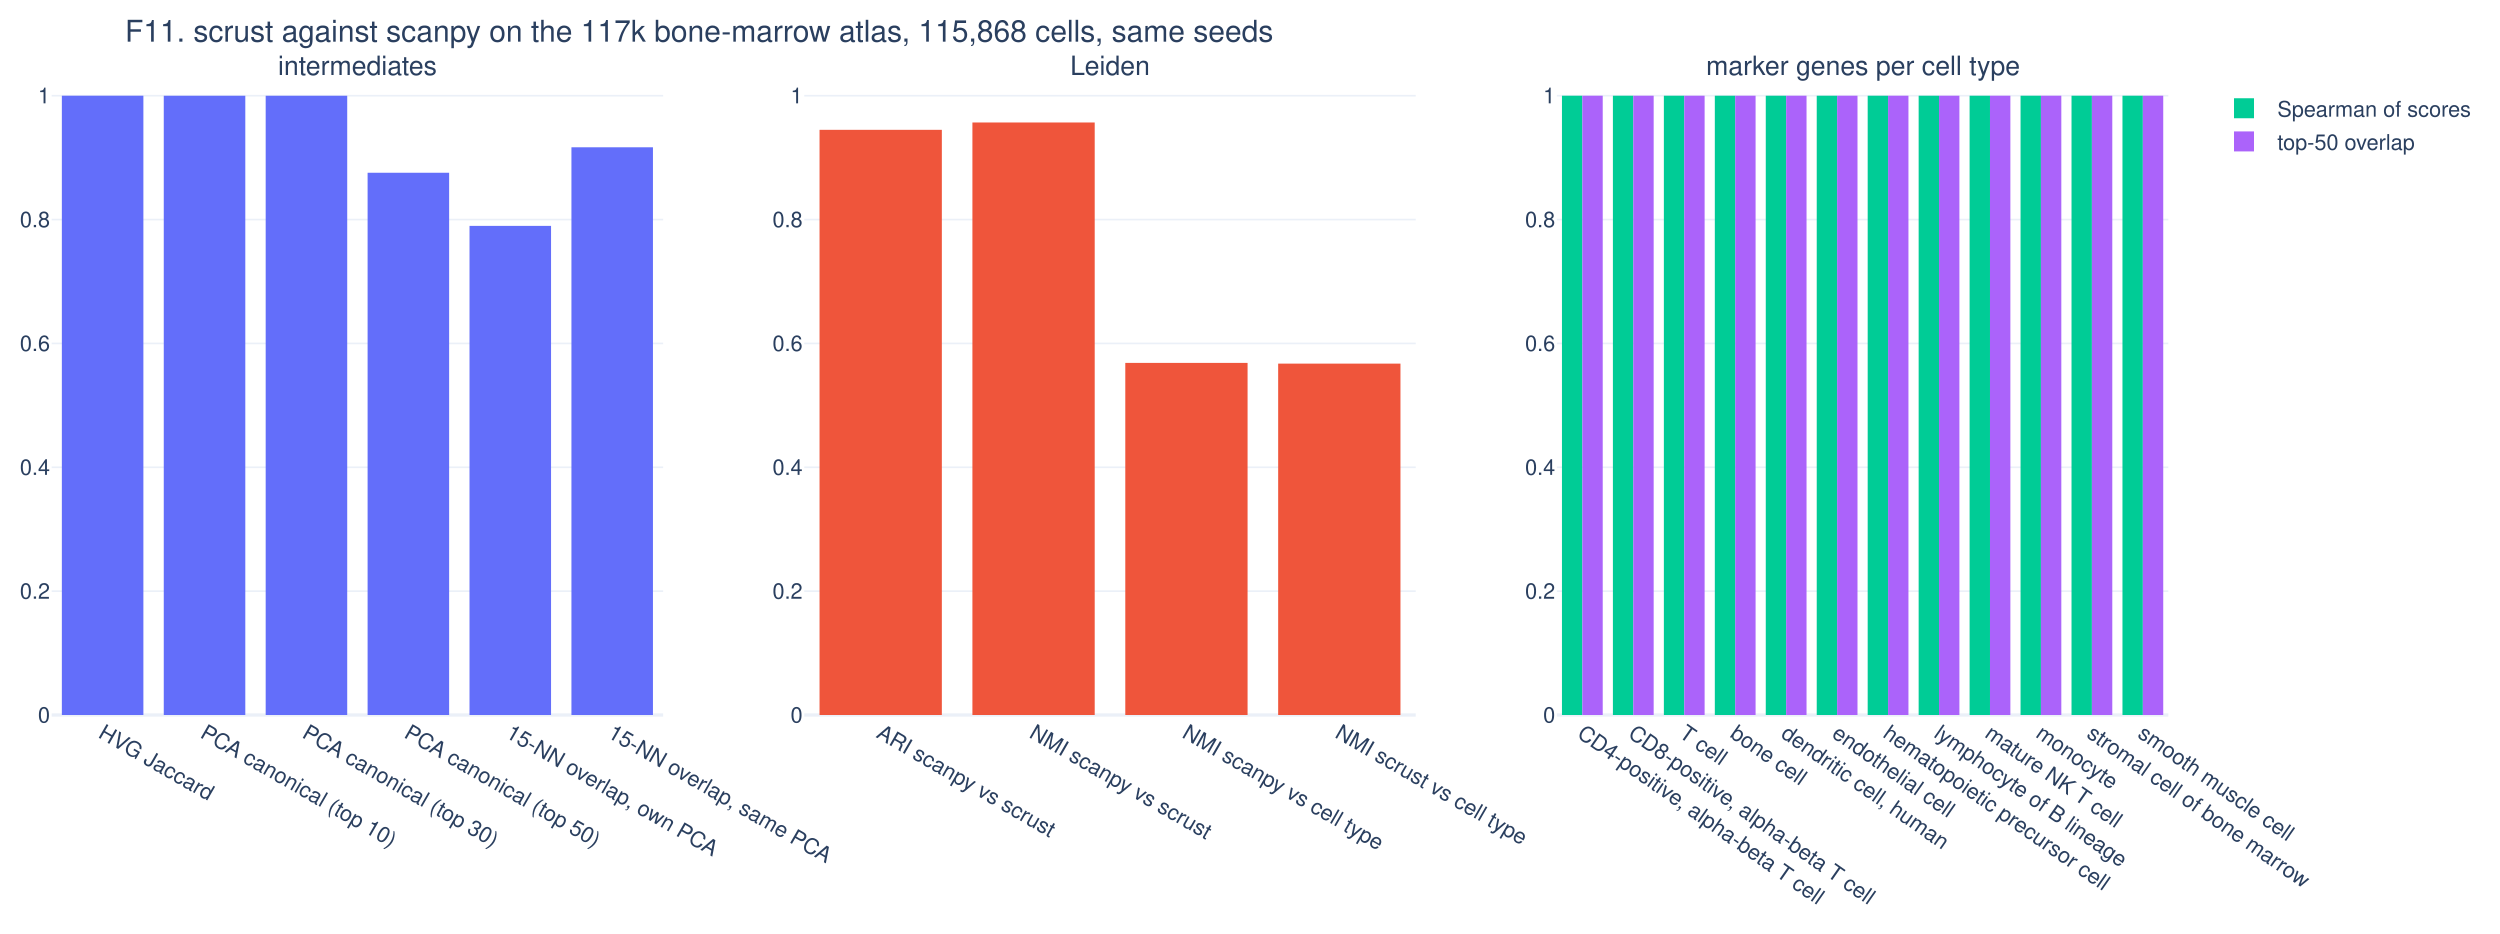
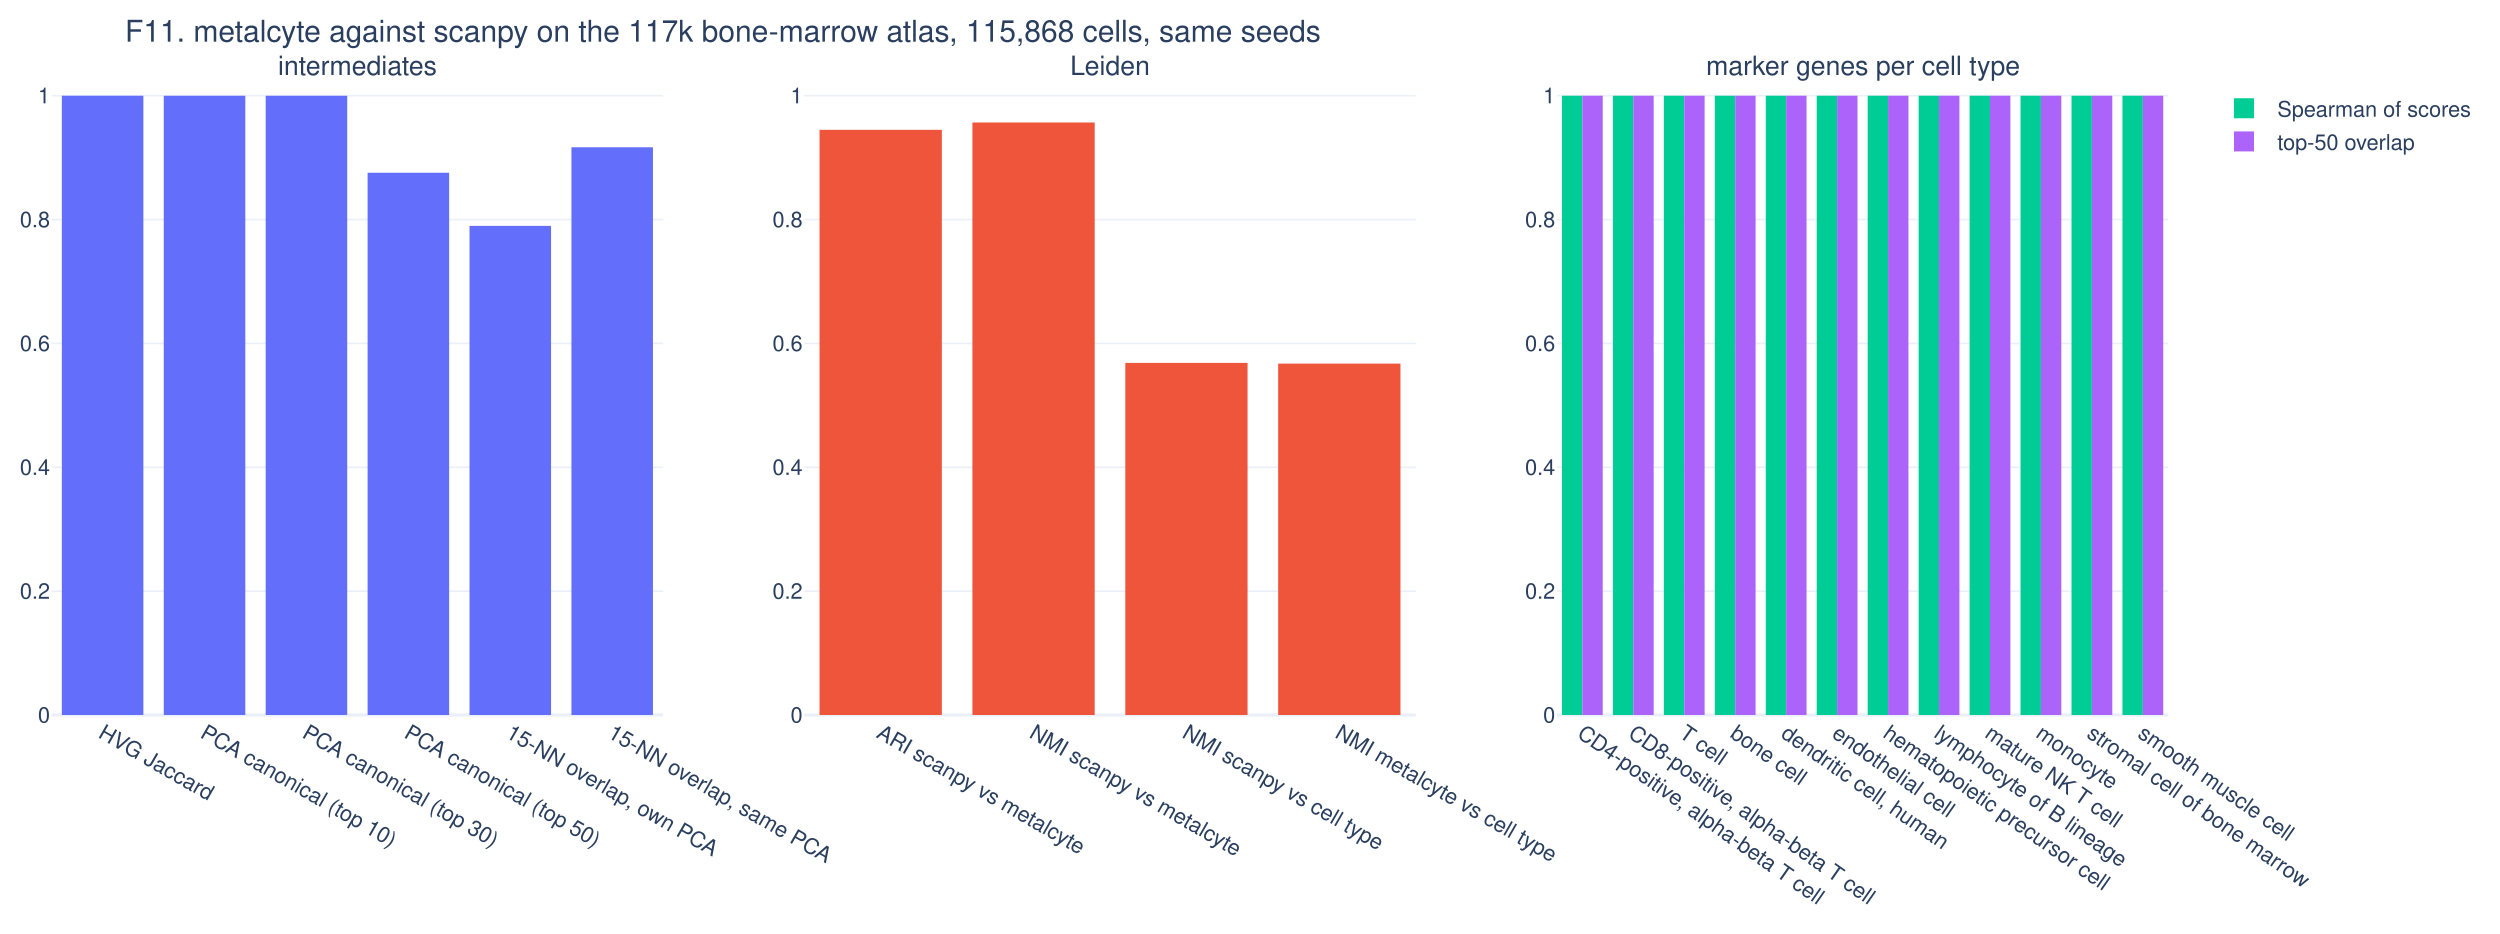
<svg xmlns="http://www.w3.org/2000/svg" class="main-svg" width="1500" height="560" style="" viewBox="0 0 1500 560">
  <rect x="0" y="0" width="1500" height="560" style="fill: rgb(255, 255, 255); fill-opacity: 1;" />
-   <defs id="defs-ad8822">
+   <defs id="defs-e09f3f">
    <g class="clips">
-       <clipPath id="clipad8822xyplot" class="plotclip">
+       <clipPath id="clipe09f3fxyplot" class="plotclip">
        <rect width="366.889" height="379" />
      </clipPath>
-       <clipPath id="clipad8822x2y2plot" class="plotclip">
+       <clipPath id="clipe09f3fx2y2plot" class="plotclip">
        <rect width="366.889" height="379" />
      </clipPath>
-       <clipPath id="clipad8822x3y3plot" class="plotclip">
+       <clipPath id="clipe09f3fx3y3plot" class="plotclip">
        <rect width="366.889" height="379" />
      </clipPath>
-       <clipPath class="axesclip" id="clipad8822x">
+       <clipPath class="axesclip" id="clipe09f3fx">
        <rect x="31" y="0" width="366.889" height="560" />
      </clipPath>
-       <clipPath class="axesclip" id="clipad8822y">
+       <clipPath class="axesclip" id="clipe09f3fy">
        <rect x="0" y="50" width="1500" height="379" />
      </clipPath>
-       <clipPath class="axesclip" id="clipad8822xy">
+       <clipPath class="axesclip" id="clipe09f3fxy">
        <rect x="31" y="50" width="366.889" height="379" />
      </clipPath>
-       <clipPath class="axesclip" id="clipad8822y2">
+       <clipPath class="axesclip" id="clipe09f3fy2">
        <rect x="0" y="50" width="1500" height="379" />
      </clipPath>
-       <clipPath class="axesclip" id="clipad8822xy2">
+       <clipPath class="axesclip" id="clipe09f3fxy2">
        <rect x="31" y="50" width="366.889" height="379" />
      </clipPath>
-       <clipPath class="axesclip" id="clipad8822y3">
+       <clipPath class="axesclip" id="clipe09f3fy3">
        <rect x="0" y="50" width="1500" height="379" />
      </clipPath>
-       <clipPath class="axesclip" id="clipad8822xy3">
+       <clipPath class="axesclip" id="clipe09f3fxy3">
        <rect x="31" y="50" width="366.889" height="379" />
      </clipPath>
-       <clipPath class="axesclip" id="clipad8822x2">
+       <clipPath class="axesclip" id="clipe09f3fx2">
        <rect x="482.556" y="0" width="366.889" height="560" />
      </clipPath>
-       <clipPath class="axesclip" id="clipad8822x2y">
+       <clipPath class="axesclip" id="clipe09f3fx2y">
        <rect x="482.556" y="50" width="366.889" height="379" />
      </clipPath>
-       <clipPath class="axesclip" id="clipad8822x2y2">
+       <clipPath class="axesclip" id="clipe09f3fx2y2">
        <rect x="482.556" y="50" width="366.889" height="379" />
      </clipPath>
-       <clipPath class="axesclip" id="clipad8822x2y3">
+       <clipPath class="axesclip" id="clipe09f3fx2y3">
        <rect x="482.556" y="50" width="366.889" height="379" />
      </clipPath>
-       <clipPath class="axesclip" id="clipad8822x3">
+       <clipPath class="axesclip" id="clipe09f3fx3">
        <rect x="934.111" y="0" width="366.889" height="560" />
      </clipPath>
-       <clipPath class="axesclip" id="clipad8822x3y">
+       <clipPath class="axesclip" id="clipe09f3fx3y">
        <rect x="934.111" y="50" width="366.889" height="379" />
      </clipPath>
-       <clipPath class="axesclip" id="clipad8822x3y2">
+       <clipPath class="axesclip" id="clipe09f3fx3y2">
        <rect x="934.111" y="50" width="366.889" height="379" />
      </clipPath>
-       <clipPath class="axesclip" id="clipad8822x3y3">
+       <clipPath class="axesclip" id="clipe09f3fx3y3">
        <rect x="934.111" y="50" width="366.889" height="379" />
      </clipPath>
    </g>
    <g class="gradients" />
    <g class="patterns" />
  </defs>
  <g class="bglayer" />
  <g class="layer-below">
    <g class="imagelayer" />
    <g class="shapelayer" />
  </g>
  <g class="cartesianlayer">
    <g class="subplot xy">
      <g class="layer-subplot">
        <g class="shapelayer" />
        <g class="imagelayer" />
      </g>
      <g class="minor-gridlayer">
        <g class="x" />
        <g class="y" />
      </g>
      <g class="gridlayer">
        <g class="x" />
        <g class="y">
          <path class="ygrid crisp" transform="translate(0,354.69)" d="M31,0h366.889" style="stroke: rgb(235, 240, 248); stroke-opacity: 1; stroke-width: 1px;" />
          <path class="ygrid crisp" transform="translate(0,280.37)" d="M31,0h366.889" style="stroke: rgb(235, 240, 248); stroke-opacity: 1; stroke-width: 1px;" />
          <path class="ygrid crisp" transform="translate(0,206.06)" d="M31,0h366.889" style="stroke: rgb(235, 240, 248); stroke-opacity: 1; stroke-width: 1px;" />
          <path class="ygrid crisp" transform="translate(0,131.75)" d="M31,0h366.889" style="stroke: rgb(235, 240, 248); stroke-opacity: 1; stroke-width: 1px;" />
          <path class="ygrid crisp" transform="translate(0,57.43)" d="M31,0h366.889" style="stroke: rgb(235, 240, 248); stroke-opacity: 1; stroke-width: 1px;" />
        </g>
      </g>
      <g class="zerolinelayer">
        <path class="yzl zl crisp" transform="translate(0,429)" d="M31,0h366.889" style="stroke: rgb(235, 240, 248); stroke-opacity: 1; stroke-width: 2px;" />
      </g>
      <g class="layer-between">
        <g class="shapelayer" />
        <g class="imagelayer" />
      </g>
      <path class="xlines-below" />
      <path class="ylines-below" />
      <g class="overlines-below" />
      <g class="xaxislayer-below" />
      <g class="yaxislayer-below" />
      <g class="overaxes-below" />
      <g class="overplot">
-         <g class="xy" transform="translate(31,50)" clip-path="url(#clipad8822xyplot)">
+         <g class="xy" transform="translate(31,50)" clip-path="url(#clipe09f3fxyplot)">
          <g class="barlayer mlayer">
            <g class="trace bars" style="opacity: 1;">
              <g class="points">
                <g class="point">
                  <path d="M6.11,379V7.43H55.03V379Z" style="vector-effect: none; opacity: 1; stroke-width: 0px; fill: rgb(99, 110, 250); fill-opacity: 1;" />
                </g>
                <g class="point">
                  <path d="M67.26,379V7.45H116.18V379Z" style="vector-effect: none; opacity: 1; stroke-width: 0px; fill: rgb(99, 110, 250); fill-opacity: 1;" />
                </g>
                <g class="point">
                  <path d="M128.41,379V7.45H177.33V379Z" style="vector-effect: none; opacity: 1; stroke-width: 0px; fill: rgb(99, 110, 250); fill-opacity: 1;" />
                </g>
                <g class="point">
                  <path d="M189.56,379V53.65H238.48V379Z" style="vector-effect: none; opacity: 1; stroke-width: 0px; fill: rgb(99, 110, 250); fill-opacity: 1;" />
                </g>
                <g class="point">
                  <path d="M250.71,379V85.53H299.63V379Z" style="vector-effect: none; opacity: 1; stroke-width: 0px; fill: rgb(99, 110, 250); fill-opacity: 1;" />
                </g>
                <g class="point">
                  <path d="M311.86,379V38.37H360.77V379Z" style="vector-effect: none; opacity: 1; stroke-width: 0px; fill: rgb(99, 110, 250); fill-opacity: 1;" />
                </g>
              </g>
            </g>
          </g>
        </g>
      </g>
      <g class="zerolinelayer-above" />
      <path class="xlines-above crisp" d="M0,0" style="fill: none;" />
      <path class="ylines-above crisp" d="M0,0" style="fill: none;" />
      <g class="overlines-above" />
      <g class="xaxislayer-above">
        <g class="xtick">
          <text text-anchor="start" x="0" y="443" transform="translate(61.57,0) rotate(30,0,436.5)" style="font-family: 'Helvetica Neue', Helvetica, Arial, sans-serif; font-size: 13px; fill: rgb(42, 63, 95); fill-opacity: 1; white-space: pre;">HVG Jaccard</text>
        </g>
        <g class="xtick">
          <text text-anchor="start" x="0" y="443" transform="translate(122.72,0) rotate(30,0,436.5)" style="font-family: 'Helvetica Neue', Helvetica, Arial, sans-serif; font-size: 13px; fill: rgb(42, 63, 95); fill-opacity: 1; white-space: pre;">PCA canonical (top 10)</text>
        </g>
        <g class="xtick">
          <text text-anchor="start" x="0" y="443" transform="translate(183.87,0) rotate(30,0,436.5)" style="font-family: 'Helvetica Neue', Helvetica, Arial, sans-serif; font-size: 13px; fill: rgb(42, 63, 95); fill-opacity: 1; white-space: pre;">PCA canonical (top 30)</text>
        </g>
        <g class="xtick">
          <text text-anchor="start" x="0" y="443" transform="translate(245.02,0) rotate(30,0,436.5)" style="font-family: 'Helvetica Neue', Helvetica, Arial, sans-serif; font-size: 13px; fill: rgb(42, 63, 95); fill-opacity: 1; white-space: pre;">PCA canonical (top 50)</text>
        </g>
        <g class="xtick">
          <text text-anchor="start" x="0" y="443" transform="translate(306.17,0) rotate(30,0,436.5)" style="font-family: 'Helvetica Neue', Helvetica, Arial, sans-serif; font-size: 13px; fill: rgb(42, 63, 95); fill-opacity: 1; white-space: pre;">15-NN overlap, own PCA</text>
        </g>
        <g class="xtick">
          <text text-anchor="start" x="0" y="443" transform="translate(367.31,0) rotate(30,0,436.5)" style="font-family: 'Helvetica Neue', Helvetica, Arial, sans-serif; font-size: 13px; fill: rgb(42, 63, 95); fill-opacity: 1; white-space: pre;">15-NN overlap, same PCA</text>
        </g>
      </g>
      <g class="yaxislayer-above">
        <g class="ytick">
          <text text-anchor="end" x="30" y="4.55" transform="translate(0,429)" style="font-family: 'Helvetica Neue', Helvetica, Arial, sans-serif; font-size: 13px; fill: rgb(42, 63, 95); fill-opacity: 1; white-space: pre;">0</text>
        </g>
        <g class="ytick">
          <text text-anchor="end" x="30" y="4.55" style="font-family: 'Helvetica Neue', Helvetica, Arial, sans-serif; font-size: 13px; fill: rgb(42, 63, 95); fill-opacity: 1; white-space: pre;" transform="translate(0,354.69)">0.2</text>
        </g>
        <g class="ytick">
          <text text-anchor="end" x="30" y="4.55" style="font-family: 'Helvetica Neue', Helvetica, Arial, sans-serif; font-size: 13px; fill: rgb(42, 63, 95); fill-opacity: 1; white-space: pre;" transform="translate(0,280.37)">0.4</text>
        </g>
        <g class="ytick">
          <text text-anchor="end" x="30" y="4.55" style="font-family: 'Helvetica Neue', Helvetica, Arial, sans-serif; font-size: 13px; fill: rgb(42, 63, 95); fill-opacity: 1; white-space: pre;" transform="translate(0,206.06)">0.6</text>
        </g>
        <g class="ytick">
          <text text-anchor="end" x="30" y="4.55" style="font-family: 'Helvetica Neue', Helvetica, Arial, sans-serif; font-size: 13px; fill: rgb(42, 63, 95); fill-opacity: 1; white-space: pre;" transform="translate(0,131.75)">0.8</text>
        </g>
        <g class="ytick">
          <text text-anchor="end" x="30" y="4.55" style="font-family: 'Helvetica Neue', Helvetica, Arial, sans-serif; font-size: 13px; fill: rgb(42, 63, 95); fill-opacity: 1; white-space: pre;" transform="translate(0,57.43)">1</text>
        </g>
      </g>
      <g class="overaxes-above" />
    </g>
    <g class="subplot x2y2">
      <g class="layer-subplot">
        <g class="shapelayer" />
        <g class="imagelayer" />
      </g>
      <g class="minor-gridlayer">
        <g class="x2" />
        <g class="y2" />
      </g>
      <g class="gridlayer">
        <g class="x2" />
        <g class="y2">
          <path class="y2grid crisp" transform="translate(0,354.69)" d="M482.556,0h366.889" style="stroke: rgb(235, 240, 248); stroke-opacity: 1; stroke-width: 1px;" />
          <path class="y2grid crisp" transform="translate(0,280.37)" d="M482.556,0h366.889" style="stroke: rgb(235, 240, 248); stroke-opacity: 1; stroke-width: 1px;" />
          <path class="y2grid crisp" transform="translate(0,206.06)" d="M482.556,0h366.889" style="stroke: rgb(235, 240, 248); stroke-opacity: 1; stroke-width: 1px;" />
          <path class="y2grid crisp" transform="translate(0,131.75)" d="M482.556,0h366.889" style="stroke: rgb(235, 240, 248); stroke-opacity: 1; stroke-width: 1px;" />
          <path class="y2grid crisp" transform="translate(0,57.43)" d="M482.556,0h366.889" style="stroke: rgb(235, 240, 248); stroke-opacity: 1; stroke-width: 1px;" />
        </g>
      </g>
      <g class="zerolinelayer">
        <path class="y2zl zl crisp" transform="translate(0,429)" d="M482.556,0h366.889" style="stroke: rgb(235, 240, 248); stroke-opacity: 1; stroke-width: 2px;" />
      </g>
      <g class="layer-between">
        <g class="shapelayer" />
        <g class="imagelayer" />
      </g>
      <path class="xlines-below" />
      <path class="ylines-below" />
      <g class="overlines-below" />
      <g class="xaxislayer-below" />
      <g class="yaxislayer-below" />
      <g class="overaxes-below" />
      <g class="overplot">
-         <g class="x2y2" transform="translate(482.5556,50)" clip-path="url(#clipad8822x2y2plot)">
+         <g class="x2y2" transform="translate(482.5556,50)" clip-path="url(#clipe09f3fx2y2plot)">
          <g class="barlayer mlayer">
            <g class="trace bars" style="opacity: 1;">
              <g class="points">
                <g class="point">
                  <path d="M9.17,379V27.9H82.55V379Z" style="vector-effect: none; opacity: 1; stroke-width: 0px; fill: rgb(239, 85, 59); fill-opacity: 1;" />
                </g>
                <g class="point">
                  <path d="M100.89,379V23.49H174.27V379Z" style="vector-effect: none; opacity: 1; stroke-width: 0px; fill: rgb(239, 85, 59); fill-opacity: 1;" />
                </g>
                <g class="point">
                  <path d="M192.62,379V167.74H265.99V379Z" style="vector-effect: none; opacity: 1; stroke-width: 0px; fill: rgb(239, 85, 59); fill-opacity: 1;" />
                </g>
                <g class="point">
                  <path d="M284.34,379V168.17H357.72V379Z" style="vector-effect: none; opacity: 1; stroke-width: 0px; fill: rgb(239, 85, 59); fill-opacity: 1;" />
                </g>
              </g>
            </g>
          </g>
        </g>
      </g>
      <g class="zerolinelayer-above" />
      <path class="xlines-above crisp" d="M0,0" style="fill: none;" />
      <path class="ylines-above crisp" d="M0,0" style="fill: none;" />
      <g class="overlines-above" />
      <g class="xaxislayer-above">
        <g class="x2tick">
-           <text text-anchor="start" x="0" y="443" transform="translate(528.4156,0) rotate(30,0,436.5)" style="font-family: 'Helvetica Neue', Helvetica, Arial, sans-serif; font-size: 13px; fill: rgb(42, 63, 95); fill-opacity: 1; white-space: pre;">ARI scanpy vs scrust</text>
+           <text text-anchor="start" x="0" y="443" transform="translate(528.4156,0) rotate(30,0,436.5)" style="font-family: 'Helvetica Neue', Helvetica, Arial, sans-serif; font-size: 13px; fill: rgb(42, 63, 95); fill-opacity: 1; white-space: pre;">ARI scanpy vs metalcyte</text>
        </g>
        <g class="x2tick">
-           <text text-anchor="start" x="0" y="443" transform="translate(620.1356,0) rotate(30,0,436.5)" style="font-family: 'Helvetica Neue', Helvetica, Arial, sans-serif; font-size: 13px; fill: rgb(42, 63, 95); fill-opacity: 1; white-space: pre;">NMI scanpy vs scrust</text>
+           <text text-anchor="start" x="0" y="443" transform="translate(620.1356,0) rotate(30,0,436.5)" style="font-family: 'Helvetica Neue', Helvetica, Arial, sans-serif; font-size: 13px; fill: rgb(42, 63, 95); fill-opacity: 1; white-space: pre;">NMI scanpy vs metalcyte</text>
        </g>
        <g class="x2tick">
          <text text-anchor="start" x="0" y="443" transform="translate(711.8656,0) rotate(30,0,436.5)" style="font-family: 'Helvetica Neue', Helvetica, Arial, sans-serif; font-size: 13px; fill: rgb(42, 63, 95); fill-opacity: 1; white-space: pre;">NMI scanpy vs cell type</text>
        </g>
        <g class="x2tick">
-           <text text-anchor="start" x="0" y="443" transform="translate(803.5856,0) rotate(30,0,436.5)" style="font-family: 'Helvetica Neue', Helvetica, Arial, sans-serif; font-size: 13px; fill: rgb(42, 63, 95); fill-opacity: 1; white-space: pre;">NMI scrust vs cell type</text>
+           <text text-anchor="start" x="0" y="443" transform="translate(803.5856,0) rotate(30,0,436.5)" style="font-family: 'Helvetica Neue', Helvetica, Arial, sans-serif; font-size: 13px; fill: rgb(42, 63, 95); fill-opacity: 1; white-space: pre;">NMI metalcyte vs cell type</text>
        </g>
      </g>
      <g class="yaxislayer-above">
        <g class="y2tick">
          <text text-anchor="end" x="481.556" y="4.55" transform="translate(0,429)" style="font-family: 'Helvetica Neue', Helvetica, Arial, sans-serif; font-size: 13px; fill: rgb(42, 63, 95); fill-opacity: 1; white-space: pre;">0</text>
        </g>
        <g class="y2tick">
          <text text-anchor="end" x="481.556" y="4.55" style="font-family: 'Helvetica Neue', Helvetica, Arial, sans-serif; font-size: 13px; fill: rgb(42, 63, 95); fill-opacity: 1; white-space: pre;" transform="translate(0,354.69)">0.2</text>
        </g>
        <g class="y2tick">
          <text text-anchor="end" x="481.556" y="4.55" style="font-family: 'Helvetica Neue', Helvetica, Arial, sans-serif; font-size: 13px; fill: rgb(42, 63, 95); fill-opacity: 1; white-space: pre;" transform="translate(0,280.37)">0.4</text>
        </g>
        <g class="y2tick">
          <text text-anchor="end" x="481.556" y="4.55" style="font-family: 'Helvetica Neue', Helvetica, Arial, sans-serif; font-size: 13px; fill: rgb(42, 63, 95); fill-opacity: 1; white-space: pre;" transform="translate(0,206.06)">0.6</text>
        </g>
        <g class="y2tick">
          <text text-anchor="end" x="481.556" y="4.55" style="font-family: 'Helvetica Neue', Helvetica, Arial, sans-serif; font-size: 13px; fill: rgb(42, 63, 95); fill-opacity: 1; white-space: pre;" transform="translate(0,131.75)">0.8</text>
        </g>
        <g class="y2tick">
          <text text-anchor="end" x="481.556" y="4.55" style="font-family: 'Helvetica Neue', Helvetica, Arial, sans-serif; font-size: 13px; fill: rgb(42, 63, 95); fill-opacity: 1; white-space: pre;" transform="translate(0,57.43)">1</text>
        </g>
      </g>
      <g class="overaxes-above" />
    </g>
    <g class="subplot x3y3">
      <g class="layer-subplot">
        <g class="shapelayer" />
        <g class="imagelayer" />
      </g>
      <g class="minor-gridlayer">
        <g class="x3" />
        <g class="y3" />
      </g>
      <g class="gridlayer">
        <g class="x3" />
        <g class="y3">
          <path class="y3grid crisp" transform="translate(0,354.69)" d="M934.111,0h366.889" style="stroke: rgb(235, 240, 248); stroke-opacity: 1; stroke-width: 1px;" />
          <path class="y3grid crisp" transform="translate(0,280.37)" d="M934.111,0h366.889" style="stroke: rgb(235, 240, 248); stroke-opacity: 1; stroke-width: 1px;" />
          <path class="y3grid crisp" transform="translate(0,206.06)" d="M934.111,0h366.889" style="stroke: rgb(235, 240, 248); stroke-opacity: 1; stroke-width: 1px;" />
          <path class="y3grid crisp" transform="translate(0,131.75)" d="M934.111,0h366.889" style="stroke: rgb(235, 240, 248); stroke-opacity: 1; stroke-width: 1px;" />
          <path class="y3grid crisp" transform="translate(0,57.43)" d="M934.111,0h366.889" style="stroke: rgb(235, 240, 248); stroke-opacity: 1; stroke-width: 1px;" />
        </g>
      </g>
      <g class="zerolinelayer">
        <path class="y3zl zl crisp" transform="translate(0,429)" d="M934.111,0h366.889" style="stroke: rgb(235, 240, 248); stroke-opacity: 1; stroke-width: 2px;" />
      </g>
      <g class="layer-between">
        <g class="shapelayer" />
        <g class="imagelayer" />
      </g>
      <path class="xlines-below" />
      <path class="ylines-below" />
      <g class="overlines-below" />
      <g class="xaxislayer-below" />
      <g class="yaxislayer-below" />
      <g class="overaxes-below" />
      <g class="overplot">
-         <g class="x3y3" transform="translate(934.1111,50)" clip-path="url(#clipad8822x3y3plot)">
+         <g class="x3y3" transform="translate(934.1111,50)" clip-path="url(#clipe09f3fx3y3plot)">
          <g class="barlayer mlayer">
            <g class="trace bars" style="opacity: 1;">
              <g class="points">
                <g class="point">
                  <path d="M3.06,379V7.43H15.29V379Z" style="vector-effect: none; opacity: 1; stroke-width: 0px; fill: rgb(0, 204, 150); fill-opacity: 1;" />
                </g>
                <g class="point">
                  <path d="M33.63,379V7.43H45.86V379Z" style="vector-effect: none; opacity: 1; stroke-width: 0px; fill: rgb(0, 204, 150); fill-opacity: 1;" />
                </g>
                <g class="point">
                  <path d="M64.21,379V7.43H76.44V379Z" style="vector-effect: none; opacity: 1; stroke-width: 0px; fill: rgb(0, 204, 150); fill-opacity: 1;" />
                </g>
                <g class="point">
                  <path d="M94.78,379V7.43H107.01V379Z" style="vector-effect: none; opacity: 1; stroke-width: 0px; fill: rgb(0, 204, 150); fill-opacity: 1;" />
                </g>
                <g class="point">
                  <path d="M125.35,379V7.43H137.58V379Z" style="vector-effect: none; opacity: 1; stroke-width: 0px; fill: rgb(0, 204, 150); fill-opacity: 1;" />
                </g>
                <g class="point">
                  <path d="M155.93,379V7.43H168.16V379Z" style="vector-effect: none; opacity: 1; stroke-width: 0px; fill: rgb(0, 204, 150); fill-opacity: 1;" />
                </g>
                <g class="point">
                  <path d="M186.5,379V7.43H198.73V379Z" style="vector-effect: none; opacity: 1; stroke-width: 0px; fill: rgb(0, 204, 150); fill-opacity: 1;" />
                </g>
                <g class="point">
                  <path d="M217.08,379V7.43H229.31V379Z" style="vector-effect: none; opacity: 1; stroke-width: 0px; fill: rgb(0, 204, 150); fill-opacity: 1;" />
                </g>
                <g class="point">
                  <path d="M247.65,379V7.43H259.88V379Z" style="vector-effect: none; opacity: 1; stroke-width: 0px; fill: rgb(0, 204, 150); fill-opacity: 1;" />
                </g>
                <g class="point">
                  <path d="M278.22,379V7.43H290.45V379Z" style="vector-effect: none; opacity: 1; stroke-width: 0px; fill: rgb(0, 204, 150); fill-opacity: 1;" />
                </g>
                <g class="point">
                  <path d="M308.8,379V7.43H321.03V379Z" style="vector-effect: none; opacity: 1; stroke-width: 0px; fill: rgb(0, 204, 150); fill-opacity: 1;" />
                </g>
                <g class="point">
                  <path d="M339.37,379V7.43H351.6V379Z" style="vector-effect: none; opacity: 1; stroke-width: 0px; fill: rgb(0, 204, 150); fill-opacity: 1;" />
                </g>
              </g>
            </g>
            <g class="trace bars" style="opacity: 1;">
              <g class="points">
                <g class="point">
                  <path d="M15.29,379V7.43H27.52V379Z" style="vector-effect: none; opacity: 1; stroke-width: 0px; fill: rgb(171, 99, 250); fill-opacity: 1;" />
                </g>
                <g class="point">
                  <path d="M45.86,379V7.43H58.09V379Z" style="vector-effect: none; opacity: 1; stroke-width: 0px; fill: rgb(171, 99, 250); fill-opacity: 1;" />
                </g>
                <g class="point">
                  <path d="M76.44,379V7.43H88.66V379Z" style="vector-effect: none; opacity: 1; stroke-width: 0px; fill: rgb(171, 99, 250); fill-opacity: 1;" />
                </g>
                <g class="point">
                  <path d="M107.01,379V7.43H119.24V379Z" style="vector-effect: none; opacity: 1; stroke-width: 0px; fill: rgb(171, 99, 250); fill-opacity: 1;" />
                </g>
                <g class="point">
                  <path d="M137.58,379V7.43H149.81V379Z" style="vector-effect: none; opacity: 1; stroke-width: 0px; fill: rgb(171, 99, 250); fill-opacity: 1;" />
                </g>
                <g class="point">
                  <path d="M168.16,379V7.43H180.39V379Z" style="vector-effect: none; opacity: 1; stroke-width: 0px; fill: rgb(171, 99, 250); fill-opacity: 1;" />
                </g>
                <g class="point">
                  <path d="M198.73,379V7.43H210.96V379Z" style="vector-effect: none; opacity: 1; stroke-width: 0px; fill: rgb(171, 99, 250); fill-opacity: 1;" />
                </g>
                <g class="point">
                  <path d="M229.31,379V7.43H241.54V379Z" style="vector-effect: none; opacity: 1; stroke-width: 0px; fill: rgb(171, 99, 250); fill-opacity: 1;" />
                </g>
                <g class="point">
                  <path d="M259.88,379V7.43H272.11V379Z" style="vector-effect: none; opacity: 1; stroke-width: 0px; fill: rgb(171, 99, 250); fill-opacity: 1;" />
                </g>
                <g class="point">
                  <path d="M290.45,379V7.43H302.68V379Z" style="vector-effect: none; opacity: 1; stroke-width: 0px; fill: rgb(171, 99, 250); fill-opacity: 1;" />
                </g>
                <g class="point">
                  <path d="M321.03,379V7.43H333.26V379Z" style="vector-effect: none; opacity: 1; stroke-width: 0px; fill: rgb(171, 99, 250); fill-opacity: 1;" />
                </g>
                <g class="point">
                  <path d="M351.6,379V7.43H363.83V379Z" style="vector-effect: none; opacity: 1; stroke-width: 0px; fill: rgb(171, 99, 250); fill-opacity: 1;" />
                </g>
              </g>
            </g>
          </g>
        </g>
      </g>
      <g class="zerolinelayer-above" />
      <path class="xlines-above crisp" d="M0,0" style="fill: none;" />
      <path class="ylines-above crisp" d="M0,0" style="fill: none;" />
      <g class="overlines-above" />
      <g class="xaxislayer-above">
        <g class="x3tick">
          <text text-anchor="start" x="0" y="443" transform="translate(949.4011,0) rotate(35,0,436.5)" style="font-family: 'Helvetica Neue', Helvetica, Arial, sans-serif; font-size: 13px; fill: rgb(42, 63, 95); fill-opacity: 1; white-space: pre;">CD4-positive, alpha-beta T cell</text>
        </g>
        <g class="x3tick">
          <text text-anchor="start" x="0" y="443" transform="translate(979.9711,0) rotate(35,0,436.5)" style="font-family: 'Helvetica Neue', Helvetica, Arial, sans-serif; font-size: 13px; fill: rgb(42, 63, 95); fill-opacity: 1; white-space: pre;">CD8-positive, alpha-beta T cell</text>
        </g>
        <g class="x3tick">
          <text text-anchor="start" x="0" y="443" transform="translate(1010.551,0) rotate(35,0,436.5)" style="font-family: 'Helvetica Neue', Helvetica, Arial, sans-serif; font-size: 13px; fill: rgb(42, 63, 95); fill-opacity: 1; white-space: pre;">T cell</text>
        </g>
        <g class="x3tick">
          <text text-anchor="start" x="0" y="443" transform="translate(1041.121,0) rotate(35,0,436.5)" style="font-family: 'Helvetica Neue', Helvetica, Arial, sans-serif; font-size: 13px; fill: rgb(42, 63, 95); fill-opacity: 1; white-space: pre;">bone cell</text>
        </g>
        <g class="x3tick">
          <text text-anchor="start" x="0" y="443" transform="translate(1071.691,0) rotate(35,0,436.5)" style="font-family: 'Helvetica Neue', Helvetica, Arial, sans-serif; font-size: 13px; fill: rgb(42, 63, 95); fill-opacity: 1; white-space: pre;">dendritic cell, human</text>
        </g>
        <g class="x3tick">
          <text text-anchor="start" x="0" y="443" transform="translate(1102.271,0) rotate(35,0,436.5)" style="font-family: 'Helvetica Neue', Helvetica, Arial, sans-serif; font-size: 13px; fill: rgb(42, 63, 95); fill-opacity: 1; white-space: pre;">endothelial cell</text>
        </g>
        <g class="x3tick">
          <text text-anchor="start" x="0" y="443" transform="translate(1132.841,0) rotate(35,0,436.5)" style="font-family: 'Helvetica Neue', Helvetica, Arial, sans-serif; font-size: 13px; fill: rgb(42, 63, 95); fill-opacity: 1; white-space: pre;">hematopoietic precursor cell</text>
        </g>
        <g class="x3tick">
          <text text-anchor="start" x="0" y="443" transform="translate(1163.421,0) rotate(35,0,436.5)" style="font-family: 'Helvetica Neue', Helvetica, Arial, sans-serif; font-size: 13px; fill: rgb(42, 63, 95); fill-opacity: 1; white-space: pre;">lymphocyte of B lineage</text>
        </g>
        <g class="x3tick">
          <text text-anchor="start" x="0" y="443" transform="translate(1193.991,0) rotate(35,0,436.5)" style="font-family: 'Helvetica Neue', Helvetica, Arial, sans-serif; font-size: 13px; fill: rgb(42, 63, 95); fill-opacity: 1; white-space: pre;">mature NK T cell</text>
        </g>
        <g class="x3tick">
          <text text-anchor="start" x="0" y="443" transform="translate(1224.561,0) rotate(35,0,436.5)" style="font-family: 'Helvetica Neue', Helvetica, Arial, sans-serif; font-size: 13px; fill: rgb(42, 63, 95); fill-opacity: 1; white-space: pre;">monocyte</text>
        </g>
        <g class="x3tick">
          <text text-anchor="start" x="0" y="443" transform="translate(1255.141,0) rotate(35,0,436.5)" style="font-family: 'Helvetica Neue', Helvetica, Arial, sans-serif; font-size: 13px; fill: rgb(42, 63, 95); fill-opacity: 1; white-space: pre;">stromal cell of bone marrow</text>
        </g>
        <g class="x3tick">
          <text text-anchor="start" x="0" y="443" transform="translate(1285.711,0) rotate(35,0,436.5)" style="font-family: 'Helvetica Neue', Helvetica, Arial, sans-serif; font-size: 13px; fill: rgb(42, 63, 95); fill-opacity: 1; white-space: pre;">smooth muscle cell</text>
        </g>
      </g>
      <g class="yaxislayer-above">
        <g class="y3tick">
          <text text-anchor="end" x="933.111" y="4.55" transform="translate(0,429)" style="font-family: 'Helvetica Neue', Helvetica, Arial, sans-serif; font-size: 13px; fill: rgb(42, 63, 95); fill-opacity: 1; white-space: pre;">0</text>
        </g>
        <g class="y3tick">
          <text text-anchor="end" x="933.111" y="4.55" style="font-family: 'Helvetica Neue', Helvetica, Arial, sans-serif; font-size: 13px; fill: rgb(42, 63, 95); fill-opacity: 1; white-space: pre;" transform="translate(0,354.69)">0.2</text>
        </g>
        <g class="y3tick">
          <text text-anchor="end" x="933.111" y="4.55" style="font-family: 'Helvetica Neue', Helvetica, Arial, sans-serif; font-size: 13px; fill: rgb(42, 63, 95); fill-opacity: 1; white-space: pre;" transform="translate(0,280.37)">0.4</text>
        </g>
        <g class="y3tick">
          <text text-anchor="end" x="933.111" y="4.55" style="font-family: 'Helvetica Neue', Helvetica, Arial, sans-serif; font-size: 13px; fill: rgb(42, 63, 95); fill-opacity: 1; white-space: pre;" transform="translate(0,206.06)">0.6</text>
        </g>
        <g class="y3tick">
          <text text-anchor="end" x="933.111" y="4.55" style="font-family: 'Helvetica Neue', Helvetica, Arial, sans-serif; font-size: 13px; fill: rgb(42, 63, 95); fill-opacity: 1; white-space: pre;" transform="translate(0,131.75)">0.8</text>
        </g>
        <g class="y3tick">
          <text text-anchor="end" x="933.111" y="4.55" style="font-family: 'Helvetica Neue', Helvetica, Arial, sans-serif; font-size: 13px; fill: rgb(42, 63, 95); fill-opacity: 1; white-space: pre;" transform="translate(0,57.43)">1</text>
        </g>
      </g>
      <g class="overaxes-above" />
    </g>
  </g>
  <g class="polarlayer" />
  <g class="smithlayer" />
  <g class="ternarylayer" />
  <g class="geolayer" />
  <g class="funnelarealayer" />
  <g class="pielayer" />
  <g class="iciclelayer" />
  <g class="treemaplayer" />
  <g class="sunburstlayer" />
  <g class="glimages" />
-   <defs id="topdefs-ad8822">
+   <defs id="topdefs-e09f3f">
    <g class="clips" />
-     <clipPath id="legendad8822">
+     <clipPath id="legende09f3f">
      <rect width="162" height="50" x="0" y="0" />
    </clipPath>
  </defs>
  <g class="layer-above">
    <g class="imagelayer" />
    <g class="shapelayer" />
  </g>
  <g class="infolayer">
    <g class="legend" pointer-events="all" transform="translate(1326.4,50)">
      <rect class="bg" shape-rendering="crispEdges" style="stroke: rgb(68, 68, 68); stroke-opacity: 1; fill: rgb(255, 255, 255); fill-opacity: 1; stroke-width: 0px;" width="162" height="50" x="0" y="0" />
-       <g class="scrollbox" transform="" clip-path="url(#legendad8822)">
+       <g class="scrollbox" transform="" clip-path="url(#legende09f3f)">
        <g class="groups">
          <g class="traces" transform="translate(0,14.95)" style="opacity: 1;">
            <text class="legendtext" text-anchor="start" x="40" y="5.07" style="font-family: 'Helvetica Neue', Helvetica, Arial, sans-serif; font-size: 13px; fill: rgb(42, 63, 95); fill-opacity: 1; white-space: pre;">Spearman of scores</text>
            <g class="layers" style="opacity: 1;">
              <g class="legendfill" />
              <g class="legendlines" />
              <g class="legendsymbols">
                <g class="legendpoints">
                  <path class="legendundefined" d="M6,6H-6V-6H6Z" transform="translate(20,0)" style="stroke-width: 0px; fill: rgb(0, 204, 150); fill-opacity: 1;" />
                </g>
              </g>
            </g>
            <rect class="legendtoggle" x="0" y="-9.95" width="156.781" height="19.9" style="fill: rgb(0, 0, 0); fill-opacity: 0;" />
          </g>
          <g class="traces" transform="translate(0,34.85)" style="opacity: 1;">
            <text class="legendtext" text-anchor="start" x="40" y="5.07" style="font-family: 'Helvetica Neue', Helvetica, Arial, sans-serif; font-size: 13px; fill: rgb(42, 63, 95); fill-opacity: 1; white-space: pre;">top-50 overlap</text>
            <g class="layers" style="opacity: 1;">
              <g class="legendfill" />
              <g class="legendlines" />
              <g class="legendsymbols">
                <g class="legendpoints">
                  <path class="legendundefined" d="M6,6H-6V-6H6Z" transform="translate(20,0)" style="stroke-width: 0px; fill: rgb(171, 99, 250); fill-opacity: 1;" />
                </g>
              </g>
            </g>
            <rect class="legendtoggle" x="0" y="-9.95" width="156.781" height="19.9" style="fill: rgb(0, 0, 0); fill-opacity: 0;" />
          </g>
        </g>
      </g>
      <rect class="scrollbar" rx="20" ry="3" width="0" height="0" style="fill: rgb(128, 139, 164); fill-opacity: 1;" x="0" y="0" />
    </g>
    <g class="g-gtitle">
-       <text class="gtitle" x="75" y="25" text-anchor="start" dy="0em" style="opacity: 1; font-family: 'Helvetica Neue', Helvetica, Arial, sans-serif; font-size: 18px; fill: rgb(42, 63, 95); fill-opacity: 1; white-space: pre;">F11. scrust against scanpy on the 117k bone-marrow atlas, 115,868 cells, same seeds</text>
+       <text class="gtitle" x="75" y="25" text-anchor="start" dy="0em" style="opacity: 1; font-family: 'Helvetica Neue', Helvetica, Arial, sans-serif; font-size: 18px; fill: rgb(42, 63, 95); fill-opacity: 1; white-space: pre;">F11. metalcyte against scanpy on the 117k bone-marrow atlas, 115,868 cells, same seeds</text>
    </g>
    <g class="g-xtitle" />
    <g class="g-x2title" />
    <g class="g-x3title" />
    <g class="g-ytitle" />
    <g class="g-y2title" />
    <g class="g-y3title" />
    <g class="annotation" data-index="0" style="opacity: 1;">
      <g class="annotation-text-g" transform="rotate(0,214.4444,39)">
        <g class="cursor-pointer" transform="translate(164,28)">
          <rect class="bg" x="0.5" y="0.5" width="100" height="21" style="stroke-width: 1px; stroke: rgb(0, 0, 0); stroke-opacity: 0; fill: rgb(0, 0, 0); fill-opacity: 0;" />
          <text class="annotation-text" text-anchor="middle" x="50.461" y="17" style="font-family: 'Helvetica Neue', Helvetica, Arial, sans-serif; font-size: 16px; fill: rgb(42, 63, 95); fill-opacity: 1; white-space: pre;">intermediates</text>
        </g>
      </g>
    </g>
    <g class="annotation" data-index="1" style="opacity: 1;">
      <g class="annotation-text-g" transform="rotate(0,666,39)">
        <g class="cursor-pointer" transform="translate(640,28)">
          <rect class="bg" x="0.5" y="0.5" width="51" height="21" style="stroke-width: 1px; stroke: rgb(0, 0, 0); stroke-opacity: 0; fill: rgb(0, 0, 0); fill-opacity: 0;" />
          <text class="annotation-text" text-anchor="middle" x="26.016" y="17" style="font-family: 'Helvetica Neue', Helvetica, Arial, sans-serif; font-size: 16px; fill: rgb(42, 63, 95); fill-opacity: 1; white-space: pre;">Leiden</text>
        </g>
      </g>
    </g>
    <g class="annotation" data-index="2" style="opacity: 1;">
      <g class="annotation-text-g" transform="rotate(0,1117.556,39)">
        <g class="cursor-pointer" transform="translate(1021,28)">
          <rect class="bg" x="0.5" y="0.5" width="193" height="21" style="stroke-width: 1px; stroke: rgb(0, 0, 0); stroke-opacity: 0; fill: rgb(0, 0, 0); fill-opacity: 0;" />
          <text class="annotation-text" text-anchor="middle" x="96.836" y="17" style="font-family: 'Helvetica Neue', Helvetica, Arial, sans-serif; font-size: 16px; fill: rgb(42, 63, 95); fill-opacity: 1; white-space: pre;">marker genes per cell type</text>
        </g>
      </g>
    </g>
  </g>
</svg>
